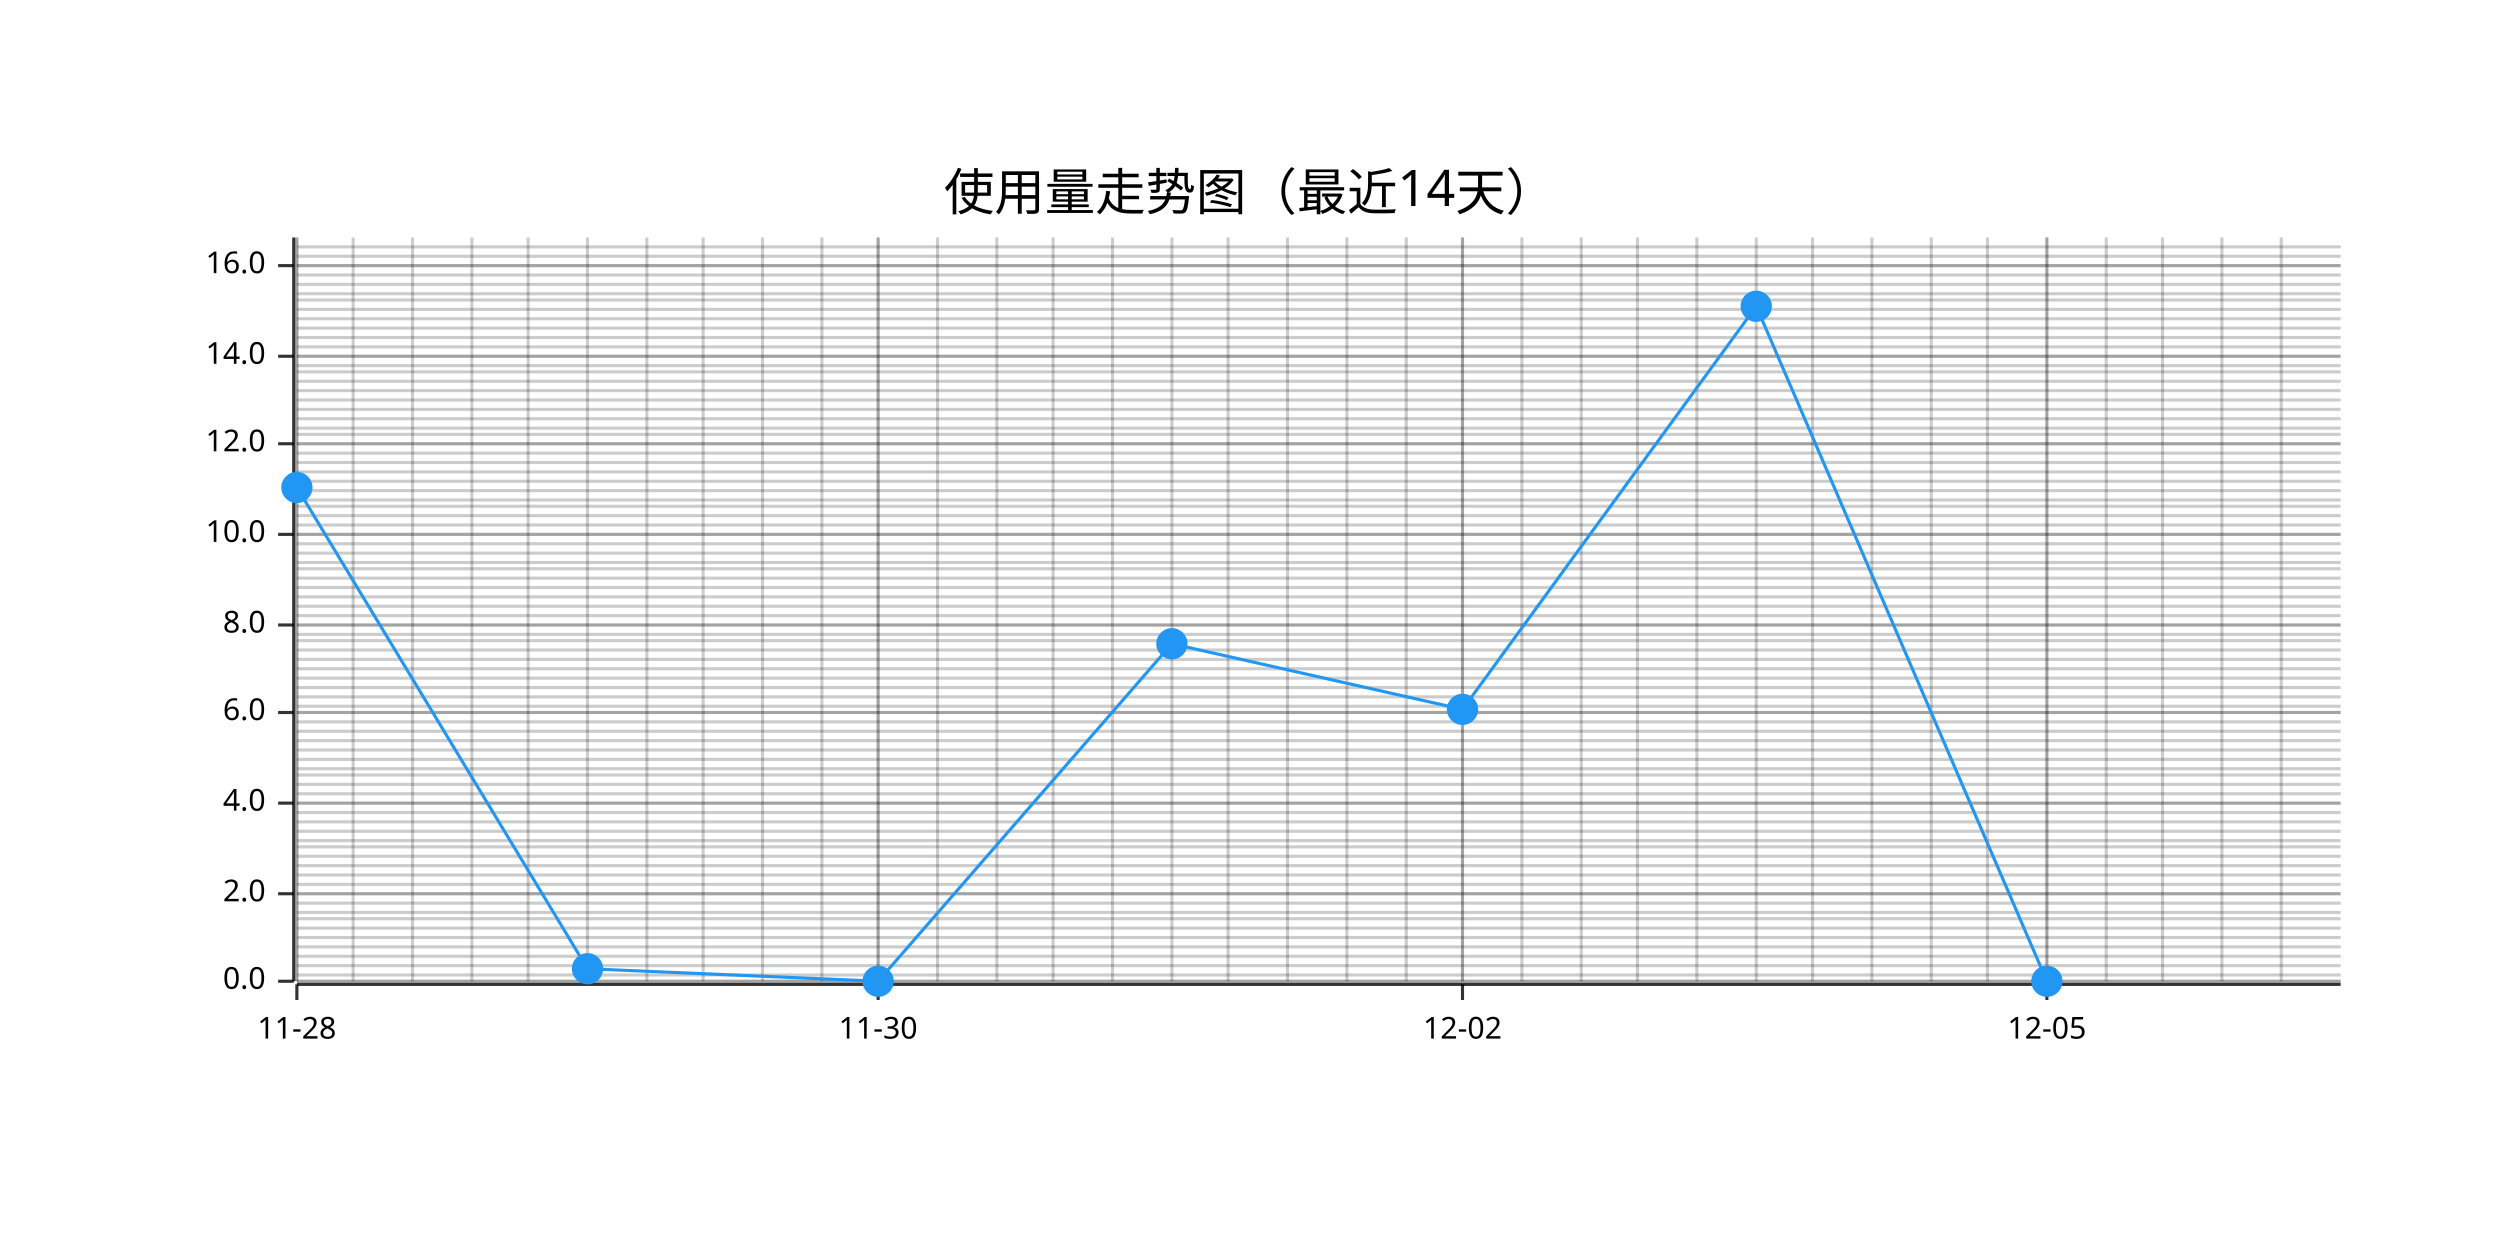
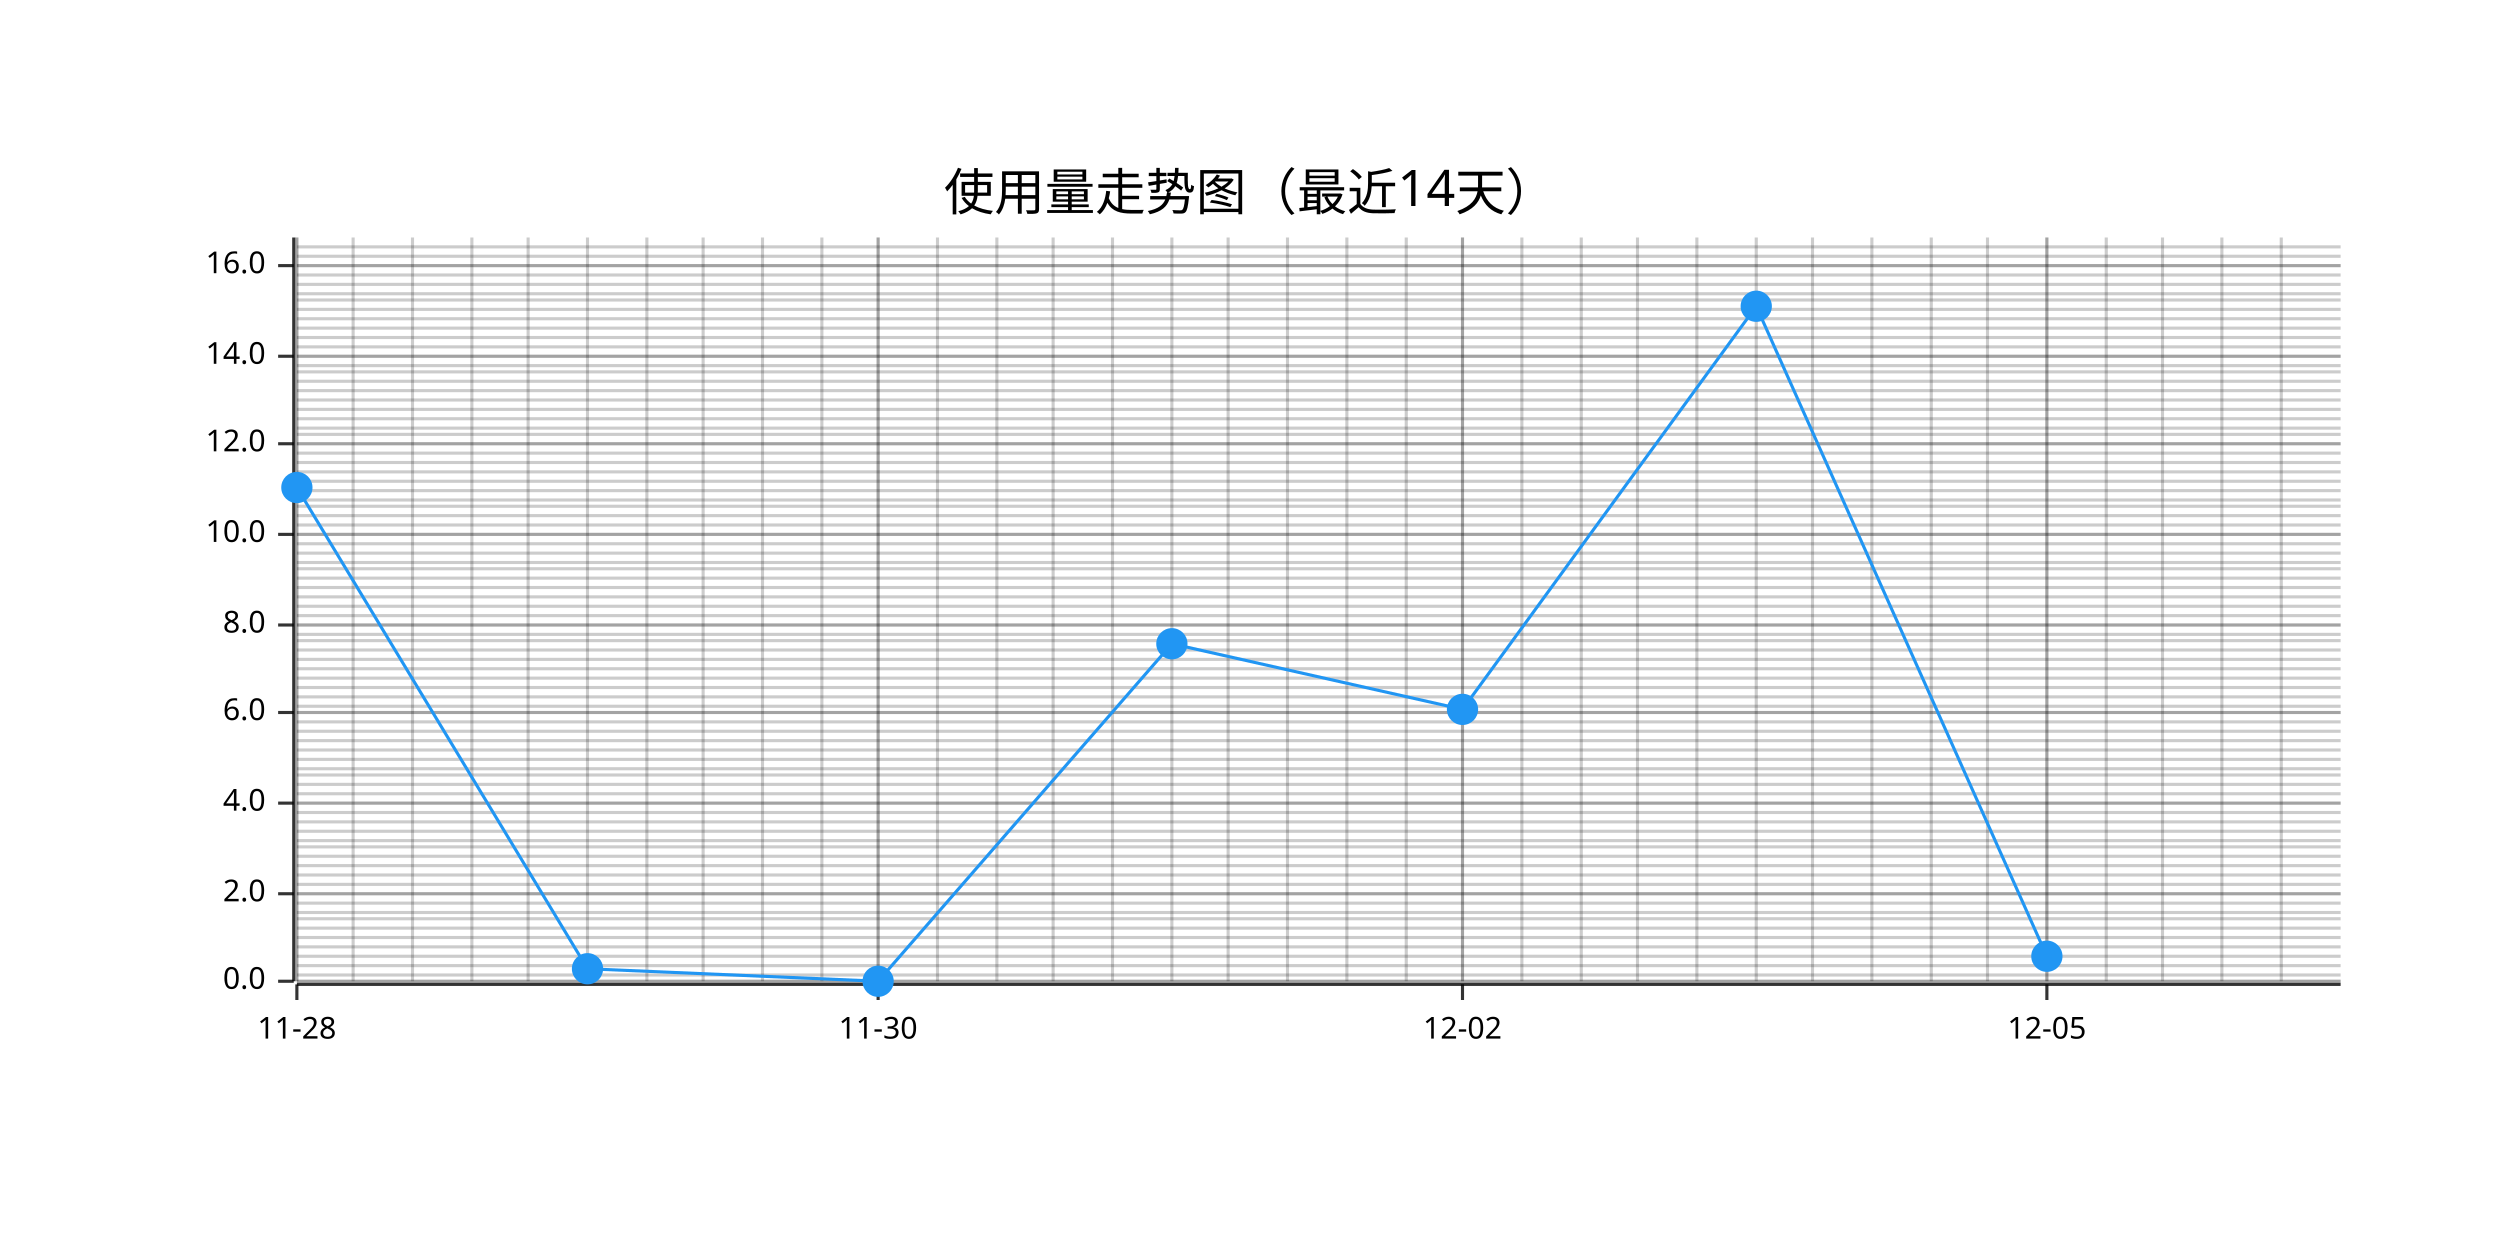
<svg xmlns="http://www.w3.org/2000/svg" width="800" height="400" viewBox="0 0 800 400">
  <rect x="0" y="0" width="800" height="400" opacity="1" fill="#FFFFFF" stroke="none" />
  <text x="400" y="55" dy="0.76em" text-anchor="middle" font-family="sans-serif" font-size="16.129" opacity="1" fill="#000000">
使用量走势图（最近14天）
</text>
  <line opacity="0.2" stroke="#000000" stroke-width="1" x1="95" y1="314" x2="95" y2="76" />
  <line opacity="0.2" stroke="#000000" stroke-width="1" x1="113" y1="314" x2="113" y2="76" />
  <line opacity="0.2" stroke="#000000" stroke-width="1" x1="132" y1="314" x2="132" y2="76" />
  <line opacity="0.2" stroke="#000000" stroke-width="1" x1="151" y1="314" x2="151" y2="76" />
  <line opacity="0.2" stroke="#000000" stroke-width="1" x1="169" y1="314" x2="169" y2="76" />
  <line opacity="0.2" stroke="#000000" stroke-width="1" x1="188" y1="314" x2="188" y2="76" />
  <line opacity="0.2" stroke="#000000" stroke-width="1" x1="207" y1="314" x2="207" y2="76" />
  <line opacity="0.2" stroke="#000000" stroke-width="1" x1="225" y1="314" x2="225" y2="76" />
  <line opacity="0.2" stroke="#000000" stroke-width="1" x1="244" y1="314" x2="244" y2="76" />
  <line opacity="0.2" stroke="#000000" stroke-width="1" x1="263" y1="314" x2="263" y2="76" />
  <line opacity="0.2" stroke="#000000" stroke-width="1" x1="281" y1="314" x2="281" y2="76" />
  <line opacity="0.2" stroke="#000000" stroke-width="1" x1="300" y1="314" x2="300" y2="76" />
  <line opacity="0.2" stroke="#000000" stroke-width="1" x1="319" y1="314" x2="319" y2="76" />
  <line opacity="0.2" stroke="#000000" stroke-width="1" x1="337" y1="314" x2="337" y2="76" />
  <line opacity="0.2" stroke="#000000" stroke-width="1" x1="356" y1="314" x2="356" y2="76" />
  <line opacity="0.2" stroke="#000000" stroke-width="1" x1="375" y1="314" x2="375" y2="76" />
  <line opacity="0.2" stroke="#000000" stroke-width="1" x1="393" y1="314" x2="393" y2="76" />
  <line opacity="0.2" stroke="#000000" stroke-width="1" x1="412" y1="314" x2="412" y2="76" />
  <line opacity="0.2" stroke="#000000" stroke-width="1" x1="431" y1="314" x2="431" y2="76" />
  <line opacity="0.2" stroke="#000000" stroke-width="1" x1="450" y1="314" x2="450" y2="76" />
  <line opacity="0.2" stroke="#000000" stroke-width="1" x1="468" y1="314" x2="468" y2="76" />
  <line opacity="0.2" stroke="#000000" stroke-width="1" x1="487" y1="314" x2="487" y2="76" />
  <line opacity="0.2" stroke="#000000" stroke-width="1" x1="506" y1="314" x2="506" y2="76" />
  <line opacity="0.2" stroke="#000000" stroke-width="1" x1="524" y1="314" x2="524" y2="76" />
  <line opacity="0.2" stroke="#000000" stroke-width="1" x1="543" y1="314" x2="543" y2="76" />
  <line opacity="0.2" stroke="#000000" stroke-width="1" x1="562" y1="314" x2="562" y2="76" />
  <line opacity="0.2" stroke="#000000" stroke-width="1" x1="580" y1="314" x2="580" y2="76" />
  <line opacity="0.2" stroke="#000000" stroke-width="1" x1="599" y1="314" x2="599" y2="76" />
  <line opacity="0.2" stroke="#000000" stroke-width="1" x1="618" y1="314" x2="618" y2="76" />
  <line opacity="0.2" stroke="#000000" stroke-width="1" x1="636" y1="314" x2="636" y2="76" />
  <line opacity="0.2" stroke="#000000" stroke-width="1" x1="655" y1="314" x2="655" y2="76" />
  <line opacity="0.2" stroke="#000000" stroke-width="1" x1="674" y1="314" x2="674" y2="76" />
  <line opacity="0.2" stroke="#000000" stroke-width="1" x1="692" y1="314" x2="692" y2="76" />
  <line opacity="0.2" stroke="#000000" stroke-width="1" x1="711" y1="314" x2="711" y2="76" />
  <line opacity="0.2" stroke="#000000" stroke-width="1" x1="730" y1="314" x2="730" y2="76" />
  <line opacity="0.2" stroke="#000000" stroke-width="1" x1="95" y1="314" x2="749" y2="314" />
  <line opacity="0.2" stroke="#000000" stroke-width="1" x1="95" y1="312" x2="749" y2="312" />
  <line opacity="0.2" stroke="#000000" stroke-width="1" x1="95" y1="309" x2="749" y2="309" />
  <line opacity="0.2" stroke="#000000" stroke-width="1" x1="95" y1="306" x2="749" y2="306" />
  <line opacity="0.2" stroke="#000000" stroke-width="1" x1="95" y1="303" x2="749" y2="303" />
  <line opacity="0.2" stroke="#000000" stroke-width="1" x1="95" y1="300" x2="749" y2="300" />
  <line opacity="0.2" stroke="#000000" stroke-width="1" x1="95" y1="297" x2="749" y2="297" />
  <line opacity="0.2" stroke="#000000" stroke-width="1" x1="95" y1="294" x2="749" y2="294" />
  <line opacity="0.2" stroke="#000000" stroke-width="1" x1="95" y1="292" x2="749" y2="292" />
  <line opacity="0.2" stroke="#000000" stroke-width="1" x1="95" y1="289" x2="749" y2="289" />
  <line opacity="0.2" stroke="#000000" stroke-width="1" x1="95" y1="286" x2="749" y2="286" />
  <line opacity="0.2" stroke="#000000" stroke-width="1" x1="95" y1="283" x2="749" y2="283" />
  <line opacity="0.2" stroke="#000000" stroke-width="1" x1="95" y1="280" x2="749" y2="280" />
  <line opacity="0.2" stroke="#000000" stroke-width="1" x1="95" y1="277" x2="749" y2="277" />
  <line opacity="0.2" stroke="#000000" stroke-width="1" x1="95" y1="274" x2="749" y2="274" />
  <line opacity="0.2" stroke="#000000" stroke-width="1" x1="95" y1="271" x2="749" y2="271" />
  <line opacity="0.2" stroke="#000000" stroke-width="1" x1="95" y1="269" x2="749" y2="269" />
  <line opacity="0.2" stroke="#000000" stroke-width="1" x1="95" y1="266" x2="749" y2="266" />
  <line opacity="0.2" stroke="#000000" stroke-width="1" x1="95" y1="263" x2="749" y2="263" />
  <line opacity="0.2" stroke="#000000" stroke-width="1" x1="95" y1="260" x2="749" y2="260" />
  <line opacity="0.2" stroke="#000000" stroke-width="1" x1="95" y1="257" x2="749" y2="257" />
  <line opacity="0.2" stroke="#000000" stroke-width="1" x1="95" y1="254" x2="749" y2="254" />
  <line opacity="0.2" stroke="#000000" stroke-width="1" x1="95" y1="251" x2="749" y2="251" />
  <line opacity="0.2" stroke="#000000" stroke-width="1" x1="95" y1="248" x2="749" y2="248" />
  <line opacity="0.2" stroke="#000000" stroke-width="1" x1="95" y1="246" x2="749" y2="246" />
  <line opacity="0.2" stroke="#000000" stroke-width="1" x1="95" y1="243" x2="749" y2="243" />
  <line opacity="0.2" stroke="#000000" stroke-width="1" x1="95" y1="240" x2="749" y2="240" />
  <line opacity="0.2" stroke="#000000" stroke-width="1" x1="95" y1="237" x2="749" y2="237" />
  <line opacity="0.2" stroke="#000000" stroke-width="1" x1="95" y1="234" x2="749" y2="234" />
  <line opacity="0.2" stroke="#000000" stroke-width="1" x1="95" y1="231" x2="749" y2="231" />
  <line opacity="0.2" stroke="#000000" stroke-width="1" x1="95" y1="228" x2="749" y2="228" />
  <line opacity="0.2" stroke="#000000" stroke-width="1" x1="95" y1="226" x2="749" y2="226" />
  <line opacity="0.2" stroke="#000000" stroke-width="1" x1="95" y1="223" x2="749" y2="223" />
  <line opacity="0.2" stroke="#000000" stroke-width="1" x1="95" y1="220" x2="749" y2="220" />
  <line opacity="0.2" stroke="#000000" stroke-width="1" x1="95" y1="217" x2="749" y2="217" />
  <line opacity="0.2" stroke="#000000" stroke-width="1" x1="95" y1="214" x2="749" y2="214" />
  <line opacity="0.2" stroke="#000000" stroke-width="1" x1="95" y1="211" x2="749" y2="211" />
  <line opacity="0.2" stroke="#000000" stroke-width="1" x1="95" y1="208" x2="749" y2="208" />
  <line opacity="0.2" stroke="#000000" stroke-width="1" x1="95" y1="205" x2="749" y2="205" />
  <line opacity="0.2" stroke="#000000" stroke-width="1" x1="95" y1="203" x2="749" y2="203" />
  <line opacity="0.2" stroke="#000000" stroke-width="1" x1="95" y1="200" x2="749" y2="200" />
  <line opacity="0.2" stroke="#000000" stroke-width="1" x1="95" y1="197" x2="749" y2="197" />
  <line opacity="0.2" stroke="#000000" stroke-width="1" x1="95" y1="194" x2="749" y2="194" />
  <line opacity="0.2" stroke="#000000" stroke-width="1" x1="95" y1="191" x2="749" y2="191" />
  <line opacity="0.2" stroke="#000000" stroke-width="1" x1="95" y1="188" x2="749" y2="188" />
  <line opacity="0.2" stroke="#000000" stroke-width="1" x1="95" y1="185" x2="749" y2="185" />
  <line opacity="0.2" stroke="#000000" stroke-width="1" x1="95" y1="182" x2="749" y2="182" />
  <line opacity="0.2" stroke="#000000" stroke-width="1" x1="95" y1="180" x2="749" y2="180" />
  <line opacity="0.2" stroke="#000000" stroke-width="1" x1="95" y1="177" x2="749" y2="177" />
  <line opacity="0.2" stroke="#000000" stroke-width="1" x1="95" y1="174" x2="749" y2="174" />
  <line opacity="0.2" stroke="#000000" stroke-width="1" x1="95" y1="171" x2="749" y2="171" />
  <line opacity="0.2" stroke="#000000" stroke-width="1" x1="95" y1="168" x2="749" y2="168" />
  <line opacity="0.2" stroke="#000000" stroke-width="1" x1="95" y1="165" x2="749" y2="165" />
  <line opacity="0.2" stroke="#000000" stroke-width="1" x1="95" y1="162" x2="749" y2="162" />
  <line opacity="0.2" stroke="#000000" stroke-width="1" x1="95" y1="160" x2="749" y2="160" />
  <line opacity="0.2" stroke="#000000" stroke-width="1" x1="95" y1="157" x2="749" y2="157" />
  <line opacity="0.2" stroke="#000000" stroke-width="1" x1="95" y1="154" x2="749" y2="154" />
  <line opacity="0.2" stroke="#000000" stroke-width="1" x1="95" y1="151" x2="749" y2="151" />
  <line opacity="0.2" stroke="#000000" stroke-width="1" x1="95" y1="148" x2="749" y2="148" />
  <line opacity="0.2" stroke="#000000" stroke-width="1" x1="95" y1="145" x2="749" y2="145" />
  <line opacity="0.2" stroke="#000000" stroke-width="1" x1="95" y1="142" x2="749" y2="142" />
  <line opacity="0.2" stroke="#000000" stroke-width="1" x1="95" y1="139" x2="749" y2="139" />
  <line opacity="0.2" stroke="#000000" stroke-width="1" x1="95" y1="137" x2="749" y2="137" />
  <line opacity="0.2" stroke="#000000" stroke-width="1" x1="95" y1="134" x2="749" y2="134" />
  <line opacity="0.2" stroke="#000000" stroke-width="1" x1="95" y1="131" x2="749" y2="131" />
  <line opacity="0.2" stroke="#000000" stroke-width="1" x1="95" y1="128" x2="749" y2="128" />
  <line opacity="0.2" stroke="#000000" stroke-width="1" x1="95" y1="125" x2="749" y2="125" />
  <line opacity="0.2" stroke="#000000" stroke-width="1" x1="95" y1="122" x2="749" y2="122" />
  <line opacity="0.2" stroke="#000000" stroke-width="1" x1="95" y1="119" x2="749" y2="119" />
  <line opacity="0.2" stroke="#000000" stroke-width="1" x1="95" y1="117" x2="749" y2="117" />
  <line opacity="0.2" stroke="#000000" stroke-width="1" x1="95" y1="114" x2="749" y2="114" />
  <line opacity="0.2" stroke="#000000" stroke-width="1" x1="95" y1="111" x2="749" y2="111" />
  <line opacity="0.2" stroke="#000000" stroke-width="1" x1="95" y1="108" x2="749" y2="108" />
  <line opacity="0.2" stroke="#000000" stroke-width="1" x1="95" y1="105" x2="749" y2="105" />
  <line opacity="0.2" stroke="#000000" stroke-width="1" x1="95" y1="102" x2="749" y2="102" />
  <line opacity="0.2" stroke="#000000" stroke-width="1" x1="95" y1="99" x2="749" y2="99" />
  <line opacity="0.2" stroke="#000000" stroke-width="1" x1="95" y1="96" x2="749" y2="96" />
  <line opacity="0.2" stroke="#000000" stroke-width="1" x1="95" y1="94" x2="749" y2="94" />
  <line opacity="0.2" stroke="#000000" stroke-width="1" x1="95" y1="91" x2="749" y2="91" />
  <line opacity="0.2" stroke="#000000" stroke-width="1" x1="95" y1="88" x2="749" y2="88" />
  <line opacity="0.2" stroke="#000000" stroke-width="1" x1="95" y1="85" x2="749" y2="85" />
  <line opacity="0.2" stroke="#000000" stroke-width="1" x1="95" y1="82" x2="749" y2="82" />
  <line opacity="0.2" stroke="#000000" stroke-width="1" x1="95" y1="79" x2="749" y2="79" />
  <line opacity="0.2" stroke="#000000" stroke-width="1" x1="95" y1="314" x2="95" y2="76" />
  <line opacity="0.2" stroke="#000000" stroke-width="1" x1="281" y1="314" x2="281" y2="76" />
  <line opacity="0.2" stroke="#000000" stroke-width="1" x1="468" y1="314" x2="468" y2="76" />
  <line opacity="0.2" stroke="#000000" stroke-width="1" x1="655" y1="314" x2="655" y2="76" />
  <line opacity="0.2" stroke="#000000" stroke-width="1" x1="95" y1="314" x2="749" y2="314" />
  <line opacity="0.2" stroke="#000000" stroke-width="1" x1="95" y1="286" x2="749" y2="286" />
  <line opacity="0.2" stroke="#000000" stroke-width="1" x1="95" y1="257" x2="749" y2="257" />
  <line opacity="0.2" stroke="#000000" stroke-width="1" x1="95" y1="228" x2="749" y2="228" />
  <line opacity="0.2" stroke="#000000" stroke-width="1" x1="95" y1="200" x2="749" y2="200" />
  <line opacity="0.2" stroke="#000000" stroke-width="1" x1="95" y1="171" x2="749" y2="171" />
  <line opacity="0.2" stroke="#000000" stroke-width="1" x1="95" y1="142" x2="749" y2="142" />
  <line opacity="0.2" stroke="#000000" stroke-width="1" x1="95" y1="114" x2="749" y2="114" />
  <line opacity="0.2" stroke="#000000" stroke-width="1" x1="95" y1="85" x2="749" y2="85" />
  <polyline fill="none" opacity="0.8" stroke="#000000" stroke-width="1" points="94,76 94,314 " />
  <text x="85" y="314" dy="0.5ex" text-anchor="end" font-family="sans-serif" font-size="9.677" opacity="1" fill="#000000">
0.0
</text>
  <polyline fill="none" opacity="0.8" stroke="#000000" stroke-width="1" points="89,314 94,314 " />
  <text x="85" y="286" dy="0.5ex" text-anchor="end" font-family="sans-serif" font-size="9.677" opacity="1" fill="#000000">
2.0
</text>
  <polyline fill="none" opacity="0.8" stroke="#000000" stroke-width="1" points="89,286 94,286 " />
  <text x="85" y="257" dy="0.5ex" text-anchor="end" font-family="sans-serif" font-size="9.677" opacity="1" fill="#000000">
4.0
</text>
  <polyline fill="none" opacity="0.8" stroke="#000000" stroke-width="1" points="89,257 94,257 " />
  <text x="85" y="228" dy="0.5ex" text-anchor="end" font-family="sans-serif" font-size="9.677" opacity="1" fill="#000000">
6.0
</text>
  <polyline fill="none" opacity="0.8" stroke="#000000" stroke-width="1" points="89,228 94,228 " />
  <text x="85" y="200" dy="0.5ex" text-anchor="end" font-family="sans-serif" font-size="9.677" opacity="1" fill="#000000">
8.0
</text>
  <polyline fill="none" opacity="0.8" stroke="#000000" stroke-width="1" points="89,200 94,200 " />
  <text x="85" y="171" dy="0.5ex" text-anchor="end" font-family="sans-serif" font-size="9.677" opacity="1" fill="#000000">
10.0
</text>
  <polyline fill="none" opacity="0.8" stroke="#000000" stroke-width="1" points="89,171 94,171 " />
  <text x="85" y="142" dy="0.5ex" text-anchor="end" font-family="sans-serif" font-size="9.677" opacity="1" fill="#000000">
12.0
</text>
  <polyline fill="none" opacity="0.8" stroke="#000000" stroke-width="1" points="89,142 94,142 " />
  <text x="85" y="114" dy="0.5ex" text-anchor="end" font-family="sans-serif" font-size="9.677" opacity="1" fill="#000000">
14.0
</text>
  <polyline fill="none" opacity="0.8" stroke="#000000" stroke-width="1" points="89,114 94,114 " />
  <text x="85" y="85" dy="0.5ex" text-anchor="end" font-family="sans-serif" font-size="9.677" opacity="1" fill="#000000">
16.0
</text>
  <polyline fill="none" opacity="0.8" stroke="#000000" stroke-width="1" points="89,85 94,85 " />
  <polyline fill="none" opacity="0.8" stroke="#000000" stroke-width="1" points="95,315 749,315 " />
  <text x="95" y="325" dy="0.76em" text-anchor="middle" font-family="sans-serif" font-size="9.677" opacity="1" fill="#000000">
11-28
</text>
  <polyline fill="none" opacity="0.8" stroke="#000000" stroke-width="1" points="95,315 95,320 " />
  <text x="281" y="325" dy="0.76em" text-anchor="middle" font-family="sans-serif" font-size="9.677" opacity="1" fill="#000000">
11-30
</text>
  <polyline fill="none" opacity="0.8" stroke="#000000" stroke-width="1" points="281,315 281,320 " />
  <text x="468" y="325" dy="0.76em" text-anchor="middle" font-family="sans-serif" font-size="9.677" opacity="1" fill="#000000">
12-02
</text>
  <polyline fill="none" opacity="0.8" stroke="#000000" stroke-width="1" points="468,315 468,320 " />
  <text x="655" y="325" dy="0.76em" text-anchor="middle" font-family="sans-serif" font-size="9.677" opacity="1" fill="#000000">
12-05
</text>
  <polyline fill="none" opacity="0.8" stroke="#000000" stroke-width="1" points="655,315 655,320 " />
-   <polyline fill="none" opacity="1" stroke="#2196F3" stroke-width="1" points="95,156 188,310 281,314 375,206 468,227 562,98 655,314 " />
+   <polyline fill="none" opacity="1" stroke="#2196F3" stroke-width="1" points="95,156 188,310 281,314 375,206 468,227 562,98 655,306 " />
  <circle cx="95" cy="156" r="5" opacity="1" fill="#2196F3" stroke="none" stroke-width="1" />
  <circle cx="188" cy="310" r="5" opacity="1" fill="#2196F3" stroke="none" stroke-width="1" />
  <circle cx="281" cy="314" r="5" opacity="1" fill="#2196F3" stroke="none" stroke-width="1" />
  <circle cx="375" cy="206" r="5" opacity="1" fill="#2196F3" stroke="none" stroke-width="1" />
  <circle cx="468" cy="227" r="5" opacity="1" fill="#2196F3" stroke="none" stroke-width="1" />
  <circle cx="562" cy="98" r="5" opacity="1" fill="#2196F3" stroke="none" stroke-width="1" />
-   <circle cx="655" cy="314" r="5" opacity="1" fill="#2196F3" stroke="none" stroke-width="1" />
+   <circle cx="655" cy="306" r="5" opacity="1" fill="#2196F3" stroke="none" stroke-width="1" />
</svg>
